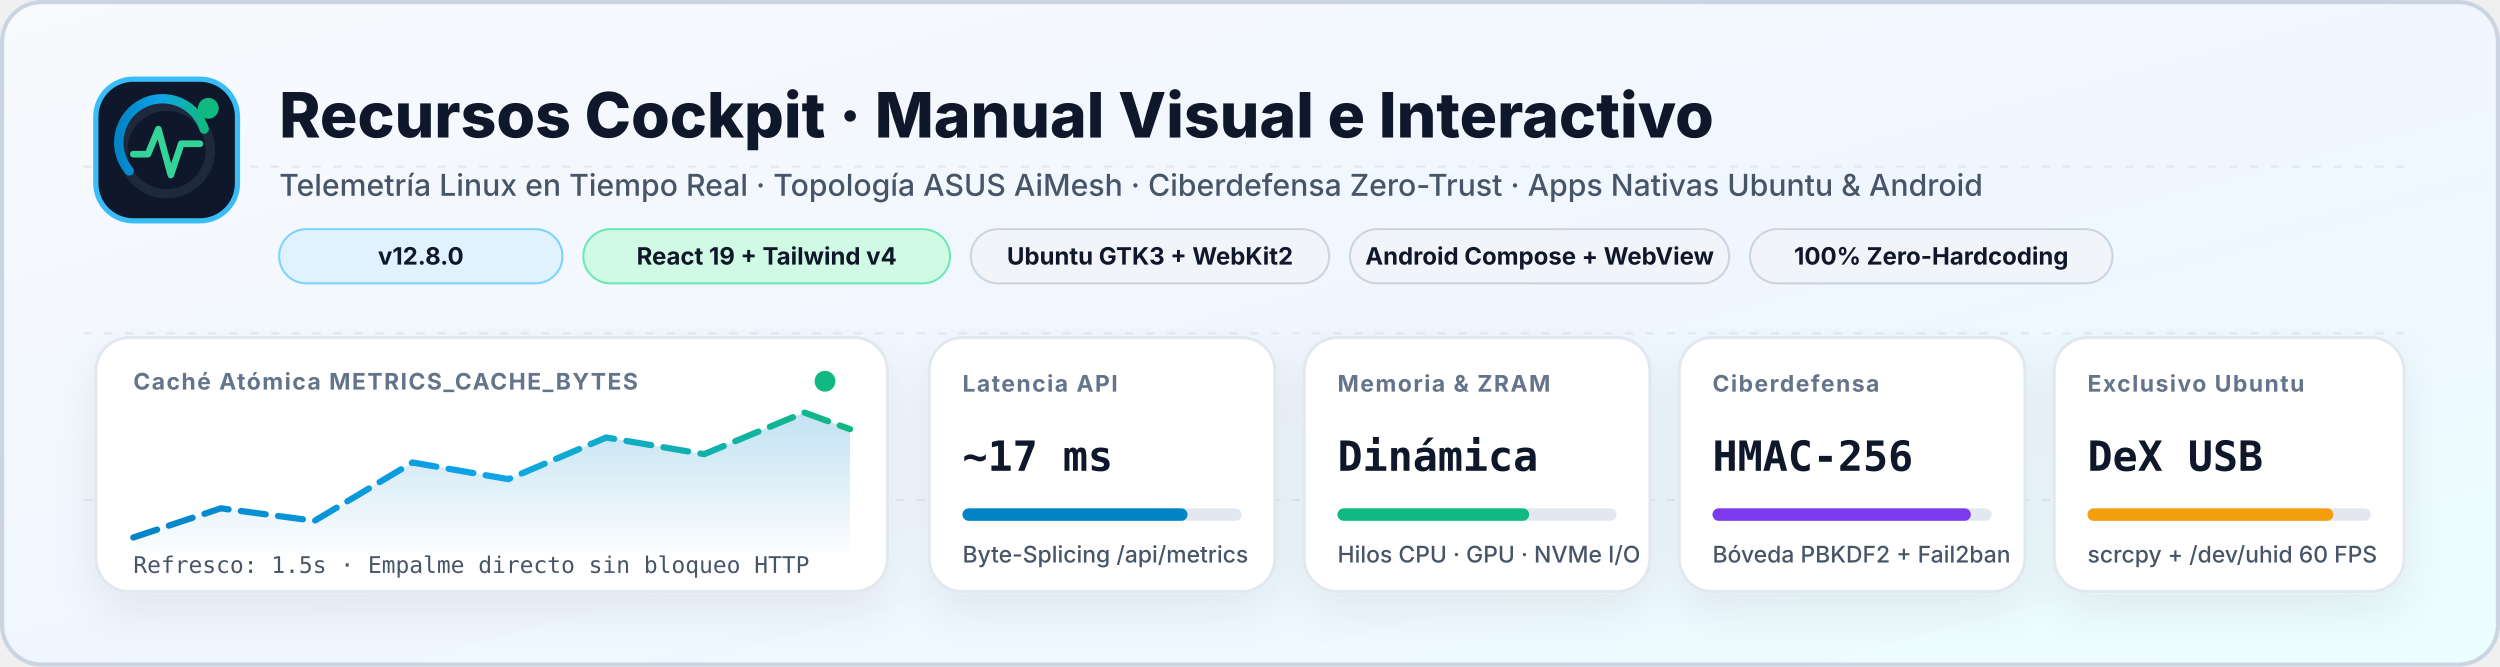
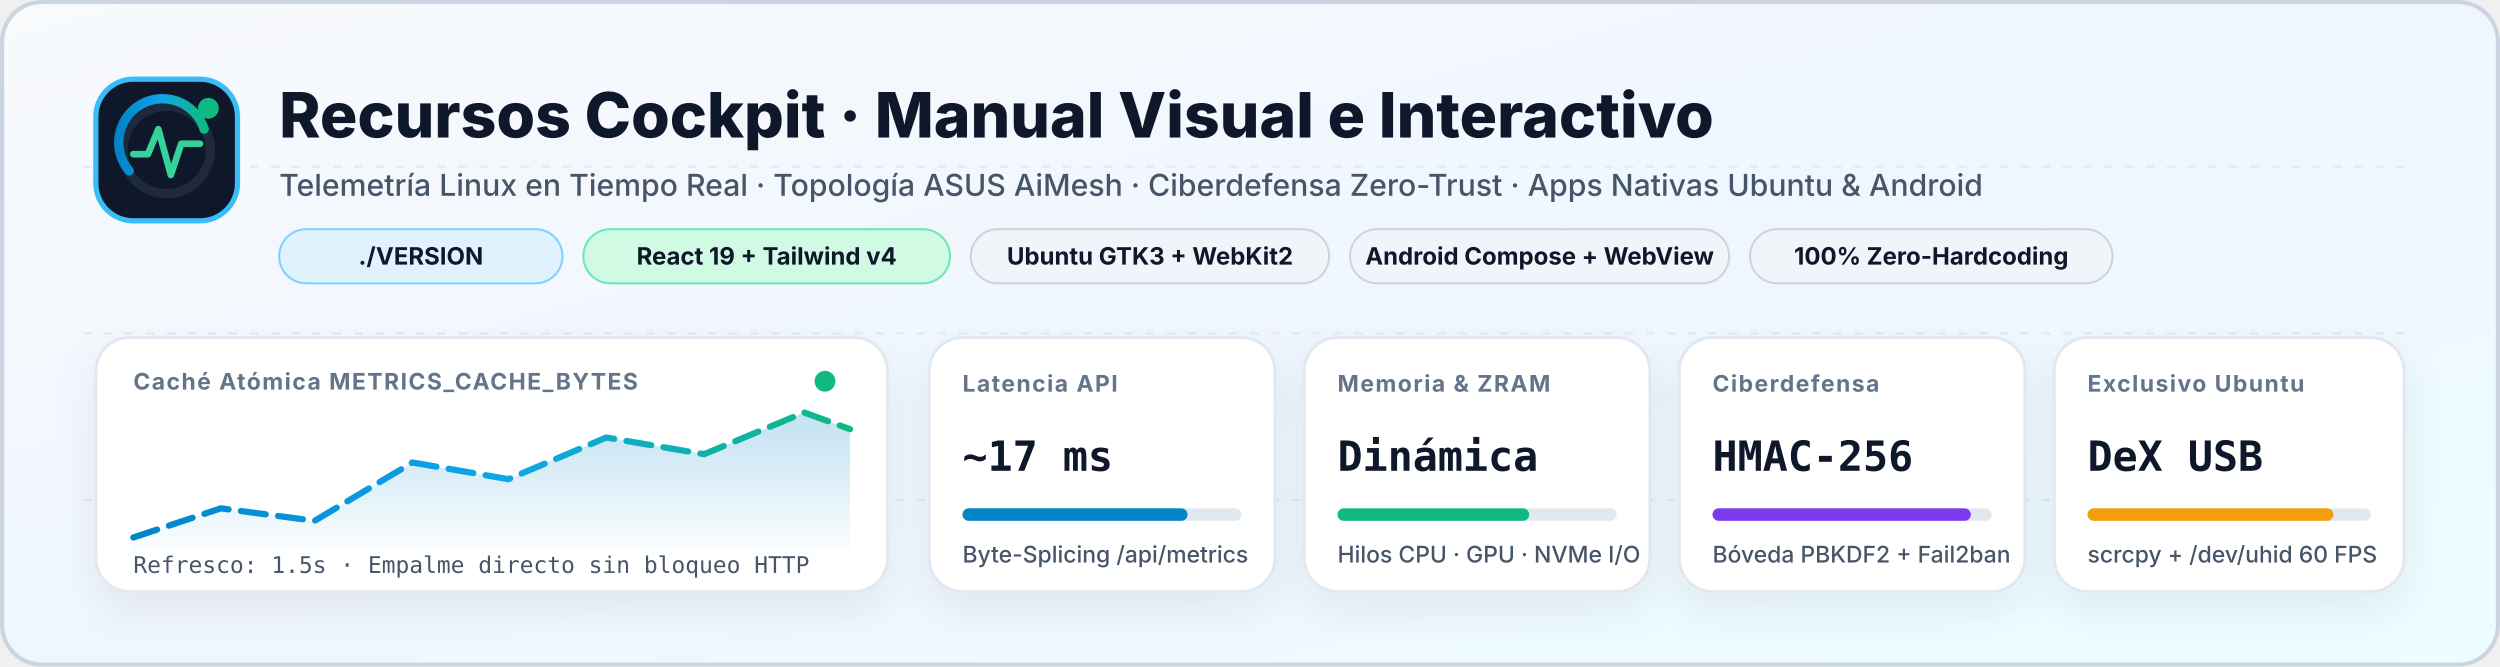
<svg xmlns="http://www.w3.org/2000/svg" viewBox="0 0 1200 320" width="1200" height="320">
  <defs>
    <linearGradient id="heroBg" x1="0" y1="0" x2="1" y2="1">
      <stop offset="0%" stop-color="#f8fafc" />
      <stop offset="55%" stop-color="#eff6ff" />
      <stop offset="100%" stop-color="#ecfeff" />
    </linearGradient>
    <linearGradient id="accentGrad" x1="0" y1="0" x2="1" y2="0">
      <stop offset="0%" stop-color="#0284c7" />
      <stop offset="50%" stop-color="#0ea5e9" />
      <stop offset="100%" stop-color="#10b981" />
    </linearGradient>
    <linearGradient id="waveFill" x1="0" y1="0" x2="0" y2="1">
      <stop offset="0%" stop-color="#0284c7" stop-opacity="0.24" />
      <stop offset="100%" stop-color="#0284c7" stop-opacity="0.01" />
    </linearGradient>
    <filter id="cardShadow" x="-10%" y="-10%" width="120%" height="130%">
      <feDropShadow dx="0" dy="8" stdDeviation="10" flood-color="#0f172a" flood-opacity="0.07" />
    </filter>
    <style>
      .bg-base { fill: url(#heroBg); }
      .border-frame { stroke: #cbd5e1; fill: none; }
      .card { fill: #ffffff; stroke: #e2e8f0; stroke-width: 1.5; filter: url(#cardShadow); }
      .pill { fill: #f1f5f9; stroke: #cbd5e1; stroke-width: 1; }
      .pill-accent { fill: #e0f2fe; stroke: #7dd3fc; stroke-width: 1; }
      .pill-green { fill: #d1fae5; stroke: #6ee7b7; stroke-width: 1; }
      .title { fill: #0f172a; font-family: Inter, -apple-system, BlinkMacSystemFont, "Segoe UI", Roboto, sans-serif; font-weight: 800; }
      .subtitle { fill: #475569; font-family: Inter, -apple-system, BlinkMacSystemFont, "Segoe UI", Roboto, sans-serif; font-weight: 500; }
      .mono { font-family: ui-monospace, SFMono-Regular, Menlo, Monaco, Consolas, monospace; font-variant-numeric: tabular-nums; }
      .kpi-label { fill: #64748b; font-size: 11px; font-weight: 700; text-transform: uppercase; letter-spacing: 0.7px; font-family: Inter, sans-serif; }
      .kpi-val { fill: #0f172a; font-size: 20px; font-weight: 800; font-family: ui-monospace, SFMono-Regular, monospace; }
      .pill-txt { fill: #0f172a; font-size: 11.5px; font-weight: 700; font-family: Inter, sans-serif; }
      .grid-line { stroke: #e2e8f0; stroke-width: 1; stroke-dasharray: 4 6; }
      @keyframes pulseDot {
        0%, 100% { r: 5; opacity: 1; }
        50% { r: 7.5; opacity: 0.55; }
      }
      @keyframes flowDash {
        to { stroke-dashoffset: -48; }
      }
      .pulse { animation: pulseDot 2.2s ease-in-out infinite; }
      .wave-stroke { stroke: url(#accentGrad); stroke-width: 3; fill: none; stroke-linecap: round; stroke-dasharray: 12 6; animation: flowDash 2.6s linear infinite; }

      @media (prefers-color-scheme: dark) {
        .bg-base { fill: #020617; }
        .border-frame { stroke: #1e293b; }
        .card { fill: #0f172a; stroke: #1e293b; }
        .pill { fill: #1e293b; stroke: #334155; }
        .pill-accent { fill: #082f49; stroke: #0284c7; }
        .pill-green { fill: #064e3b; stroke: #059669; }
        .title { fill: #f8fafc; }
        .subtitle { fill: #94a3b8; }
        .kpi-label { fill: #94a3b8; }
        .kpi-val { fill: #f8fafc; }
        .pill-txt { fill: #f1f5f9; }
        .grid-line { stroke: #1e293b; }
      }
    </style>
  </defs>
  <rect x="0" y="0" width="1200" height="320" rx="20" class="bg-base" />
  <rect x="1" y="1" width="1198" height="318" rx="19" class="border-frame" stroke-width="2" />
  <line x1="40" y1="80" x2="1160" y2="80" class="grid-line" />
  <line x1="40" y1="160" x2="1160" y2="160" class="grid-line" />
  <line x1="40" y1="240" x2="1160" y2="240" class="grid-line" />
  <g transform="translate(46, 38)">
    <rect x="0" y="0" width="68" height="68" rx="18" fill="#0f172a" stroke="#38bdf8" stroke-width="2.5" />
    <circle cx="34" cy="34" r="21" fill="none" stroke="#1e293b" stroke-width="4.5" />
    <path d="M 16 44 A 21 21 0 1 1 52 24" fill="none" stroke="url(#accentGrad)" stroke-width="4.5" stroke-linecap="round" />
    <polyline points="18,36 25,36 30,24 36,46 41,31 50,31" fill="none" stroke="#34d399" stroke-width="3.2" stroke-linecap="round" stroke-linejoin="round" />
    <circle cx="54" cy="14" r="5" fill="#10b981" class="pulse" />
  </g>
  <text x="134" y="66" font-size="30" class="title">Recursos Cockpit · Manual Visual e Interactivo</text>
  <text x="134" y="94" font-size="14.5" class="subtitle">Telemetría Linux en Tiempo Real · Topología ASUS AiMesh · Ciberdefensa Zero-Trust · Apps Nativas Ubuntu &amp; Android</text>
  <g transform="translate(134, 110)">
    <rect x="0" y="0" width="136" height="26" rx="13" class="pill-accent" />
-     <text x="68" y="17" text-anchor="middle" class="pill-txt mono">v12.8.0</text>
+     <text x="68" y="17" text-anchor="middle" class="pill-txt mono">./VERSION</text>
    <rect x="146" y="0" width="176" height="26" rx="13" class="pill-green" />
    <text x="234" y="17" text-anchor="middle" class="pill-txt">React 19 + Tailwind v4</text>
    <rect x="332" y="0" width="172" height="26" rx="13" class="pill" />
    <text x="418" y="17" text-anchor="middle" class="pill-txt">Ubuntu GTK3 + WebKit2</text>
    <rect x="514" y="0" width="182" height="26" rx="13" class="pill" />
    <text x="605" y="17" text-anchor="middle" class="pill-txt">Android Compose + WebView</text>
    <rect x="706" y="0" width="174" height="26" rx="13" class="pill" />
    <text x="793" y="17" text-anchor="middle" class="pill-txt">100% Zero-Hardcoding</text>
  </g>
  <g transform="translate(46, 162)">
    <rect x="0" y="0" width="380" height="122" rx="16" class="card" />
    <text x="18" y="25" class="kpi-label">Caché Atómica METRICS_CACHE_BYTES</text>
    <circle cx="350" cy="21" r="5" fill="#10b981" class="pulse" />
    <path d="M 18 96 L 60 82 L 105 88 L 152 60 L 198 68 L 245 48 L 292 56 L 340 36 L 362 44 L 362 104 L 18 104 Z" fill="url(#waveFill)" />
    <path d="M 18 96 L 60 82 L 105 88 L 152 60 L 198 68 L 245 48 L 292 56 L 340 36 L 362 44" class="wave-stroke" />
    <text x="18" y="113" font-size="11" class="subtitle mono">Refresco: 1.5s · Empalme directo sin bloqueo HTTP</text>
  </g>
  <g transform="translate(446, 162)">
    <rect x="0" y="0" width="166" height="122" rx="16" class="card" />
    <text x="16" y="26" class="kpi-label">Latencia API</text>
    <text x="16" y="64" class="kpi-val" fill="#0284c7">~17 ms</text>
    <rect x="16" y="82" width="134" height="6" rx="3" fill="#e2e8f0" />
    <rect x="16" y="82" width="108" height="6" rx="3" fill="#0284c7" />
    <text x="16" y="108" font-size="11" class="subtitle">Byte-Splicing /api/metrics</text>
  </g>
  <g transform="translate(626, 162)">
    <rect x="0" y="0" width="166" height="122" rx="16" class="card" />
    <text x="16" y="26" class="kpi-label">Memoria &amp; ZRAM</text>
    <text x="16" y="64" class="kpi-val" fill="#10b981">Dinámica</text>
    <rect x="16" y="82" width="134" height="6" rx="3" fill="#e2e8f0" />
    <rect x="16" y="82" width="92" height="6" rx="3" fill="#10b981" />
    <text x="16" y="108" font-size="11" class="subtitle">Hilos CPU · GPU · NVMe I/O</text>
  </g>
  <g transform="translate(806, 162)">
    <rect x="0" y="0" width="166" height="122" rx="16" class="card" />
    <text x="16" y="26" class="kpi-label">Ciberdefensa</text>
    <text x="16" y="64" class="kpi-val" fill="#7c3aed">HMAC-256</text>
    <rect x="16" y="82" width="134" height="6" rx="3" fill="#e2e8f0" />
    <rect x="16" y="82" width="124" height="6" rx="3" fill="#7c3aed" />
    <text x="16" y="108" font-size="11" class="subtitle">Bóveda PBKDF2 + Fail2ban</text>
  </g>
  <g transform="translate(986, 162)">
    <rect x="0" y="0" width="168" height="122" rx="16" class="card" />
    <text x="16" y="26" class="kpi-label">Exclusivo Ubuntu</text>
    <text x="16" y="64" class="kpi-val" fill="#f59e0b">DeX USB</text>
    <rect x="16" y="82" width="136" height="6" rx="3" fill="#e2e8f0" />
    <rect x="16" y="82" width="118" height="6" rx="3" fill="#f59e0b" />
    <text x="16" y="108" font-size="11" class="subtitle">scrcpy + /dev/uhid 60 FPS</text>
  </g>
</svg>
